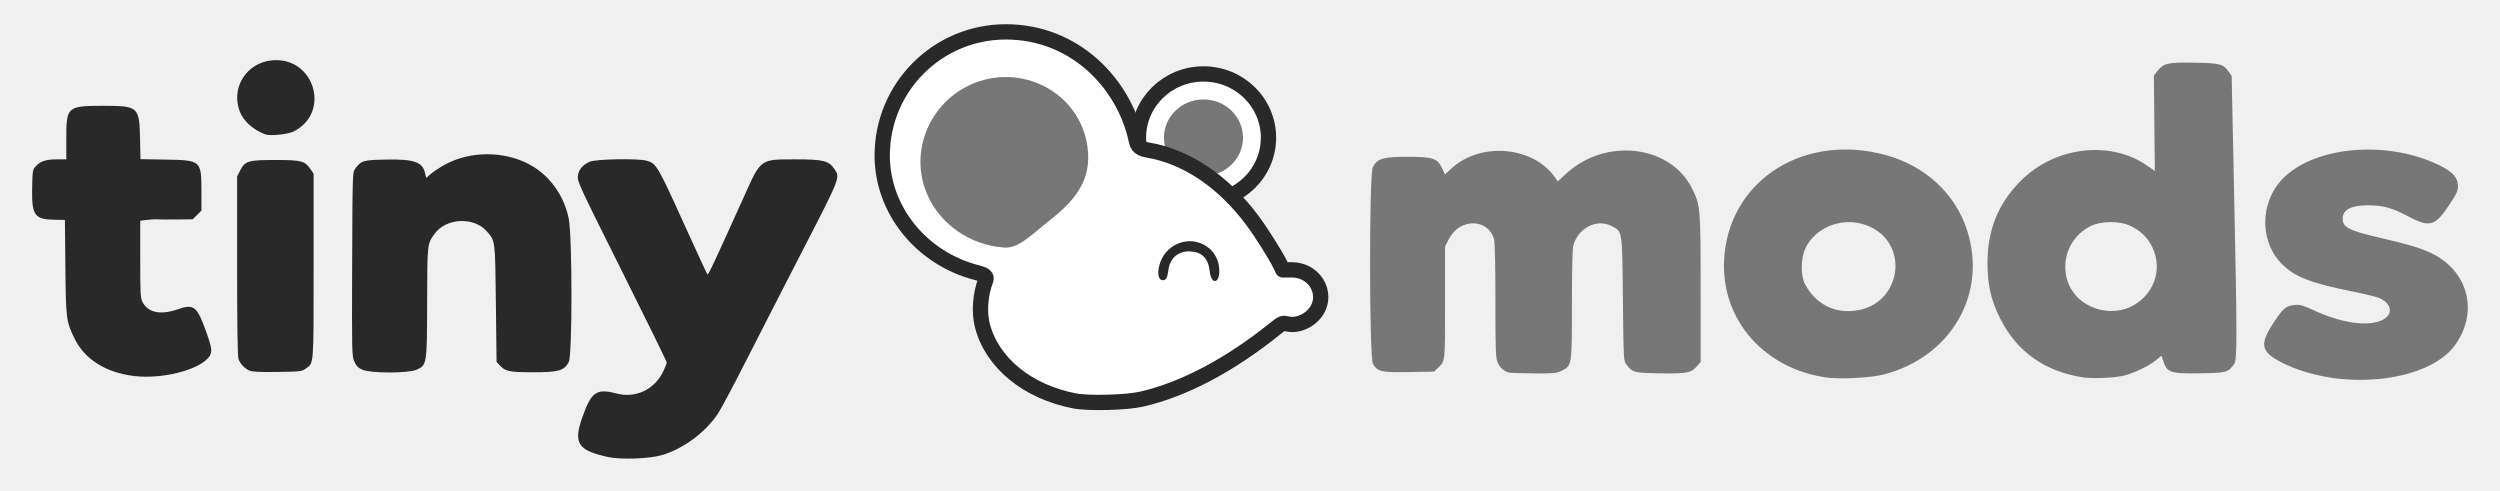
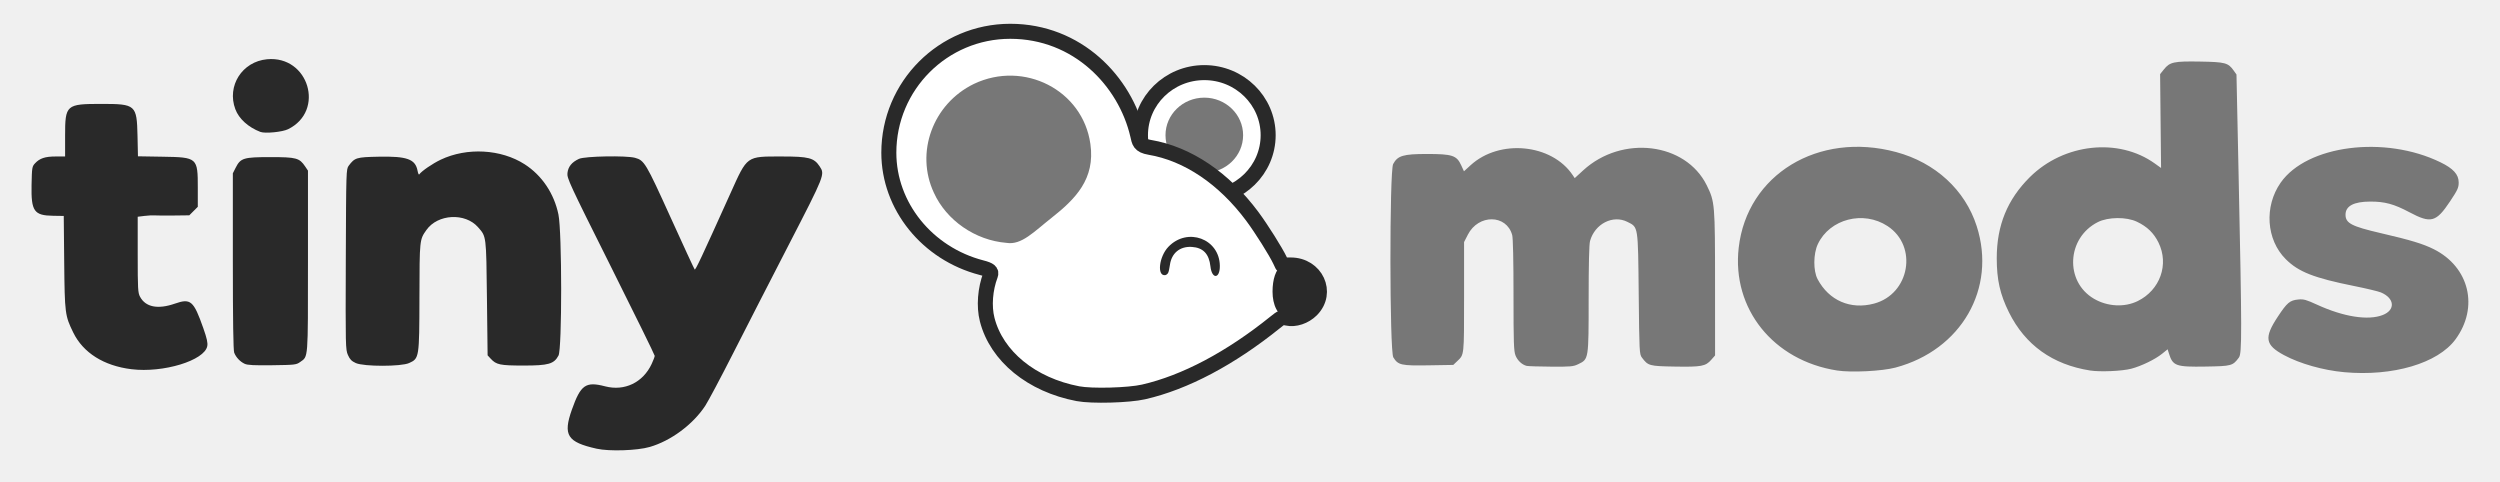
- <svg xmlns="http://www.w3.org/2000/svg" viewBox="104 171 1961 385" role="img" aria-label="tinymods">
-   <path fill="#292929" fill-rule="evenodd" d="M580.65,529.43C557.10,524.17 553.59,518.65 560.82,498.22C567.85,478.36 571.84,475.55 587.36,479.60C602.89,483.66 617.64,476.56 624.56,461.69C625.89,458.84 626.98,455.94 626.99,455.25C627.00,454.56 611.20,422.40 591.89,383.79C558.73,317.47 556.81,313.34 557.28,309.23C557.85,304.11 560.76,300.54 566.50,297.89C571.15,295.74 604.34,295.13 611.30,297.07C618.72,299.13 619.91,301.12 639.59,344.50C649.82,367.05 658.51,385.84 658.90,386.26C659.56,386.95 664.08,377.34 687.45,325.50C701.15,295.13 699.94,296.00 728.48,296.00C750.08,296.00 754.21,297.08 758.74,303.90C763.02,310.34 763.00,310.40 734.13,366.39C719.35,395.05 699.26,434.25 689.48,453.50C679.70,472.75 669.73,491.49 667.34,495.15C657.57,510.05 639.94,523.13 623.00,528.04C612.99,530.94 590.69,531.67 580.65,529.43ZM209.02,465.93C186.90,463.21 170.41,452.81 162.50,436.60C155.92,423.12 155.70,421.42 155.29,380.50L154.92,343.50 146.47,343.37C131.17,343.14 128.81,339.78 129.21,318.83C129.49,304.76 129.60,304.04 132.00,301.45C135.70,297.44 140.06,296.00 148.47,296.00L156.00,296.00 156.00,279.75C156.01,254.61 156.70,254.00 185.22,254.00C212.46,254.01 213.31,254.77 213.85,279.63L214.20,295.85 233.85,296.18C261.72,296.64 262.00,296.89 262.00,321.05L262.00,336.20 258.60,339.60L255.20,343.00 242.85,343.15C236.06,343.23 229.17,343.19 227.55,343.06C225.93,342.93 222.22,343.12 219.30,343.48L214.00,344.14 214.00,374.34C214.00,401.80 214.17,404.85 215.85,408.02C220.27,416.34 230.09,418.29 243.66,413.55C256.34,409.12 258.67,411.14 266.44,433.25C269.30,441.38 270.06,444.85 269.57,447.46C267.41,458.97 234.37,469.04 209.02,465.93ZM299.50,461.63C295.80,459.94 292.48,456.41 291.07,452.68C290.35,450.79 290.00,426.96 290.00,379.65L290.00,309.42 292.25,304.98C296.19,297.21 298.52,296.50 320.00,296.50C340.72,296.50 343.17,297.16 347.75,303.95L350.00,307.30 350.00,379.70C350.00,459.42 350.30,455.51 343.77,460.17C340.66,462.39 339.59,462.51 321.50,462.75C307.08,462.94 301.78,462.67 299.50,461.63ZM388.21,461.01C384.85,459.48 383.48,458.08 381.94,454.59C380.02,450.26 379.97,447.97 380.23,378.13C380.50,307.20 380.53,306.11 382.56,303.38C387.39,296.92 388.67,296.53 406.40,296.17C429.19,295.70 435.80,298.09 437.56,307.45C437.94,309.51 438.54,310.80 438.88,310.32C440.74,307.67 449.53,301.65 456.08,298.54C477.02,288.60 504.25,290.09 523.11,302.23C536.89,311.09 546.62,325.57 550.08,342.34C552.95,356.22 553.00,449.67 550.14,454.99C546.52,461.75 542.16,463.00 522.31,463.00C503.45,463.00 500.46,462.38 496.00,457.55L493.50,454.84 492.97,409.17C492.39,358.84 492.55,360.11 485.85,352.48C475.55,340.75 453.67,341.92 444.64,354.69C439.14,362.47 439.16,362.28 439.05,408.00C438.94,457.04 438.90,457.33 430.78,461.01C424.41,463.90 394.58,463.90 388.21,461.01ZM312.00,276.37C302.36,272.69 294.85,265.89 291.99,258.24C285.03,239.65 297.40,220.19 317.36,218.33C350.63,215.22 363.92,259.60 334.10,274.22C329.55,276.46 315.74,277.80 312.00,276.37Z" />
-   <path fill="#777777" fill-rule="evenodd" d="M1940.50,468.30C1923.69,466.76 1905.20,461.53 1892.51,454.70C1877.37,446.56 1876.41,440.82 1887.39,424.16C1894.97,412.67 1897.09,410.89 1903.95,410.23C1908.11,409.83 1910.16,410.40 1918.81,414.36C1940.05,424.10 1959.55,427.18 1971.27,422.66C1981.65,418.65 1980.89,409.19 1969.82,404.57C1967.81,403.73 1958.32,401.46 1948.74,399.53C1916.23,392.99 1904.04,388.20 1893.80,377.96C1878.27,362.43 1876.52,335.91 1889.78,316.93C1910.78,286.87 1972.98,278.94 2017.48,300.65C2027.75,305.66 2032.00,310.38 2032.00,316.75C2032.00,320.96 2031.20,322.69 2025.09,331.87C2013.97,348.57 2009.85,349.68 1992.72,340.57C1980.33,333.99 1973.01,331.99 1961.36,332.02C1948.19,332.05 1941.60,335.55 1941.60,342.50C1941.60,349.27 1946.43,351.82 1969.38,357.14C1993.75,362.80 2003.43,365.73 2012.10,370.06C2040.54,384.31 2048.28,416.42 2029.45,442.07C2015.38,461.23 1979.38,471.85 1940.50,468.30ZM1535.50,466.96C1484.52,459.04 1451.32,417.65 1456.87,368.91C1463.51,310.45 1520.51,275.78 1582.57,292.45C1613.94,300.87 1637.74,322.75 1647.01,351.70C1662.97,401.50 1634.67,450.68 1582.01,464.65C1571.33,467.49 1546.76,468.71 1535.50,466.96ZM1564.93,413.53C1593.54,405.92 1600.23,367.63 1575.75,351.58C1556.45,338.92 1529.58,345.88 1520.09,366.00C1516.44,373.75 1516.34,387.29 1519.90,394.00C1528.96,411.07 1546.15,418.53 1564.93,413.53ZM1737.58,466.96C1707.55,462.23 1685.71,446.58 1672.76,420.50C1665.64,406.17 1663.00,394.47 1663.00,377.27C1663.00,351.07 1671.47,330.33 1689.43,312.50C1716.59,285.55 1760.30,280.79 1789.29,301.62L1794.26,305.18 1793.88,267.69L1793.50,230.20 1796.60,226.35C1801.29,220.52 1804.57,219.82 1825.50,220.18C1845.48,220.53 1847.84,221.16 1852.17,227.23L1854.50,230.50 1856.14,308.00C1858.88,437.06 1858.91,453.30 1856.44,456.61C1851.49,463.24 1850.64,463.47 1829.96,463.81C1806.00,464.20 1803.66,463.37 1800.51,453.26L1799.50,450.02 1795.00,453.64C1789.47,458.10 1778.51,463.41 1770.50,465.52C1763.15,467.45 1745.59,468.22 1737.58,466.96ZM1775.55,411.52C1793.47,402.75 1800.79,382.21 1792.21,364.77C1788.45,357.14 1783.16,352.02 1775.00,348.13C1766.62,344.12 1751.94,344.26 1743.72,348.43C1718.90,360.99 1717.14,395.87 1740.63,409.63C1751.40,415.94 1765.01,416.67 1775.55,411.52ZM1287.50,463.27C1283.77,462.33 1280.23,459.04 1278.61,454.99C1277.21,451.49 1277.00,445.09 1276.99,406.73C1276.99,378.95 1276.60,361.09 1275.94,358.72C1271.33,342.13 1248.95,341.96 1240.52,358.46L1237.50,364.36 1237.50,408.43C1237.49,455.74 1237.66,454.13 1232.02,459.50L1228.87,462.50 1209.19,462.83C1187.17,463.19 1184.80,462.65 1180.98,456.46C1177.99,451.63 1177.87,307.57 1180.86,302.01C1184.44,295.33 1188.93,294.00 1207.84,294.00C1228.13,294.00 1231.59,295.14 1235.19,303.00L1237.41,307.83 1242.76,302.94C1265.87,281.82 1307.53,285.88 1324.28,310.89L1325.89,313.28 1332.65,307.08C1363.73,278.60 1414.49,284.78 1431.38,319.09C1437.82,332.17 1437.96,333.90 1437.98,397.72L1438.00,454.93 1434.91,458.45C1430.41,463.57 1427.07,464.19 1405.82,463.82C1385.39,463.47 1384.50,463.22 1379.56,456.62C1377.56,453.94 1377.48,452.37 1377.00,405.68C1376.43,350.84 1376.71,352.66 1368.02,348.25C1356.42,342.37 1341.93,349.77 1338.12,363.52C1337.39,366.14 1337.01,382.00 1337.01,409.79C1337.00,458.28 1337.07,457.85 1328.72,461.89C1324.77,463.81 1322.75,463.99 1306.93,463.88C1297.35,463.82 1288.60,463.54 1287.50,463.27Z" />
+ <svg xmlns="http://www.w3.org/2000/svg" viewBox="86 171 1997 385" role="img" aria-label="tinymods">
+   <path fill="#292929" fill-rule="evenodd" d="M580.65,529.43C557.10,524.17 553.59,518.65 560.82,498.22C567.85,478.36 571.84,475.55 587.36,479.60C602.89,483.66 617.64,476.56 624.56,461.69C625.89,458.84 626.98,455.94 626.99,455.25C627.00,454.56 611.20,422.40 591.89,383.79C558.73,317.47 556.81,313.34 557.28,309.23C557.85,304.11 560.76,300.54 566.50,297.89C571.15,295.74 604.34,295.13 611.30,297.07C618.72,299.13 619.91,301.12 639.59,344.50C649.82,367.05 658.51,385.84 658.90,386.26C659.56,386.95 664.08,377.34 687.45,325.50C701.15,295.13 699.94,296.00 728.48,296.00C750.08,296.00 754.21,297.08 758.74,303.90C763.02,310.34 763.00,310.40 734.13,366.39C719.35,395.05 699.26,434.25 689.48,453.50C679.70,472.75 669.73,491.49 667.34,495.15C657.57,510.05 639.94,523.13 623.00,528.04C612.99,530.94 590.69,531.67 580.65,529.43ZM209.02,465.93C186.90,463.21 170.41,452.81 162.50,436.60C155.92,423.12 155.70,421.42 155.29,380.50L154.92,343.50 146.47,343.37C131.17,343.14 128.81,339.78 129.21,318.83C129.49,304.76 129.60,304.04 132.00,301.45C135.70,297.44 140.06,296.00 148.47,296.00L156.00,296.00 156.00,279.75C156.01,254.61 156.70,254.00 185.22,254.00C212.46,254.01 213.31,254.77 213.85,279.63L214.20,295.85 233.85,296.18C261.72,296.64 262.00,296.89 262.00,321.05L262.00,336.20 258.60,339.60L255.20,343.00 242.85,343.15C236.06,343.23 229.17,343.19 227.55,343.06C225.93,342.93 222.22,343.12 219.30,343.48L214.00,344.14 214.00,374.34C214.00,401.80 214.17,404.85 215.85,408.02C220.27,416.34 230.09,418.29 243.66,413.55C256.34,409.12 258.67,411.14 266.44,433.25C269.30,441.38 270.06,444.85 269.57,447.46C267.41,458.97 234.37,469.04 209.02,465.93ZM299.50,461.63C295.80,459.94 292.48,456.41 291.07,452.68C290.35,450.79 290.00,426.96 290.00,379.65L290.00,309.42 292.25,304.98C296.19,297.21 298.52,296.50 320.00,296.50C340.72,296.50 343.17,297.16 347.75,303.95L350.00,307.30 350.00,379.70C350.00,459.42 350.30,455.51 343.77,460.17C340.66,462.39 339.59,462.51 321.50,462.75C307.08,462.94 301.78,462.67 299.50,461.63ZM388.21,461.01C384.85,459.48 383.48,458.08 381.94,454.59C380.02,450.26 379.97,447.97 380.23,378.13C380.50,307.20 380.53,306.11 382.56,303.38C387.39,296.92 388.67,296.53 406.40,296.17C429.19,295.70 435.80,298.09 437.56,307.45C437.94,309.51 438.54,310.80 438.88,310.32C440.74,307.67 449.53,301.65 456.08,298.54C477.02,288.60 504.25,290.09 523.11,302.23C536.89,311.09 546.62,325.57 550.08,342.34C552.95,356.22 553.00,449.67 550.14,454.99C546.52,461.75 542.16,463.00 522.31,463.00C503.45,463.00 500.46,462.38 496.00,457.55L493.50,454.84 492.97,409.17C492.39,358.84 492.55,360.11 485.85,352.48C475.55,340.75 453.67,341.92 444.64,354.69C439.14,362.47 439.16,362.28 439.05,408.00C438.94,457.04 438.90,457.33 430.78,461.01C424.41,463.90 394.58,463.90 388.21,461.01ZM312.00,276.37C302.36,272.69 294.85,265.89 291.99,258.24C285.03,239.65 297.40,220.19 317.36,218.33C350.63,215.22 363.92,259.60 334.10,274.22C329.55,276.46 315.74,277.80 312.00,276.37Z" transform="translate(-18 0)" />
+   <path fill="#777777" fill-rule="evenodd" d="M1940.50,468.30C1923.69,466.76 1905.20,461.53 1892.51,454.70C1877.37,446.56 1876.41,440.82 1887.39,424.16C1894.97,412.67 1897.09,410.89 1903.95,410.23C1908.11,409.83 1910.16,410.40 1918.81,414.36C1940.05,424.10 1959.55,427.18 1971.27,422.66C1981.65,418.65 1980.89,409.19 1969.82,404.57C1967.81,403.73 1958.32,401.46 1948.74,399.53C1916.23,392.99 1904.04,388.20 1893.80,377.96C1878.27,362.43 1876.52,335.91 1889.78,316.93C1910.78,286.87 1972.98,278.94 2017.48,300.65C2027.75,305.66 2032.00,310.38 2032.00,316.75C2032.00,320.96 2031.20,322.69 2025.09,331.87C2013.97,348.57 2009.85,349.68 1992.72,340.57C1980.33,333.99 1973.01,331.99 1961.36,332.02C1948.19,332.05 1941.60,335.55 1941.60,342.50C1941.60,349.27 1946.43,351.82 1969.38,357.14C1993.75,362.80 2003.43,365.73 2012.10,370.06C2040.54,384.31 2048.28,416.42 2029.45,442.07C2015.38,461.23 1979.38,471.85 1940.50,468.30ZM1535.50,466.96C1484.52,459.04 1451.32,417.65 1456.87,368.91C1463.51,310.45 1520.51,275.78 1582.57,292.45C1613.94,300.87 1637.74,322.75 1647.01,351.70C1662.97,401.50 1634.67,450.68 1582.01,464.65C1571.33,467.49 1546.76,468.71 1535.50,466.96ZM1564.93,413.53C1593.54,405.92 1600.23,367.63 1575.75,351.58C1556.45,338.92 1529.58,345.88 1520.09,366.00C1516.44,373.75 1516.34,387.29 1519.90,394.00C1528.96,411.07 1546.15,418.53 1564.93,413.53ZM1737.58,466.96C1707.55,462.23 1685.71,446.58 1672.76,420.50C1665.64,406.17 1663.00,394.47 1663.00,377.27C1663.00,351.07 1671.47,330.33 1689.43,312.50C1716.59,285.55 1760.30,280.79 1789.29,301.62L1794.26,305.18 1793.88,267.69L1793.50,230.20 1796.60,226.35C1801.29,220.52 1804.57,219.82 1825.50,220.18C1845.48,220.53 1847.84,221.16 1852.17,227.23L1854.50,230.50 1856.14,308.00C1858.88,437.06 1858.91,453.30 1856.44,456.61C1851.49,463.24 1850.64,463.47 1829.96,463.81C1806.00,464.20 1803.66,463.37 1800.51,453.26L1799.50,450.02 1795.00,453.64C1789.47,458.10 1778.51,463.41 1770.50,465.52C1763.15,467.45 1745.59,468.22 1737.58,466.96ZM1775.55,411.52C1793.47,402.75 1800.79,382.21 1792.21,364.77C1788.45,357.14 1783.16,352.02 1775.00,348.13C1766.62,344.12 1751.94,344.26 1743.72,348.43C1718.90,360.99 1717.14,395.87 1740.63,409.63C1751.40,415.94 1765.01,416.67 1775.55,411.52ZM1287.50,463.27C1283.77,462.33 1280.23,459.04 1278.61,454.99C1277.21,451.49 1277.00,445.09 1276.99,406.73C1276.99,378.95 1276.60,361.09 1275.94,358.72C1271.33,342.13 1248.95,341.96 1240.52,358.46L1237.50,364.36 1237.50,408.43C1237.49,455.74 1237.66,454.13 1232.02,459.50L1228.87,462.50 1209.19,462.83C1187.17,463.19 1184.80,462.65 1180.98,456.46C1177.99,451.63 1177.87,307.57 1180.86,302.01C1184.44,295.33 1188.93,294.00 1207.84,294.00C1228.13,294.00 1231.59,295.14 1235.19,303.00L1237.41,307.83 1242.76,302.94C1265.87,281.82 1307.53,285.88 1324.28,310.89L1325.89,313.28 1332.65,307.08C1363.73,278.60 1414.49,284.78 1431.38,319.09C1437.82,332.17 1437.96,333.90 1437.98,397.72L1438.00,454.93 1434.91,458.45C1430.41,463.57 1427.07,464.19 1405.82,463.82C1385.39,463.47 1384.50,463.22 1379.56,456.62C1377.56,453.94 1377.48,452.37 1377.00,405.68C1376.43,350.84 1376.71,352.66 1368.02,348.25C1356.42,342.37 1341.93,349.77 1338.12,363.52C1337.39,366.14 1337.01,382.00 1337.01,409.79C1337.00,458.28 1337.07,457.85 1328.72,461.89C1324.77,463.81 1322.75,463.99 1306.93,463.88C1297.35,463.82 1288.60,463.54 1287.50,463.27Z" transform="translate(18 0)" />
  <ellipse cx="1048" cy="279" rx="51" ry="50" fill="#FFFFFF" stroke="#292929" stroke-width="12" />
  <ellipse cx="1048" cy="279" rx="31" ry="30" fill="#777777" />
  <path d="M947.02 485.48 C910.04 478.43 882.11 455.63 874.58 426.36 C871.8 415.5 873 401.8 877.2 390.7 C878.2 388 876.8 386.5 870.01 384.8 C826.6 373.53 796 335.57 796 293 C796 239.4 839.4 196 893 196 C946.6 196 984.8 235.8 994.8 278.95 C996 284.2 996.1 287.3 1004.41 288.7 C1034.62 293.8 1063.62 313.32 1086.33 343.83 C1093.59 353.59 1105.07 371.84 1108.52 379.1 L1110.23 382.71 1116.87 382.67 C1137.18 382.57 1147.51 404.76 1133.61 418.65 C1128.35 423.91 1120.4 426.55 1114.1 425.13 C1110.12 424.24 1109.71 424.38 1104.72 428.41 C1068.88 457.3 1032.6 476.49 999.5 484.07 C987.58 486.81 958.09 487.6 947.02 485.48 Z" fill="#FFFFFF" stroke="#292929" stroke-width="12" stroke-linejoin="round" />
  <path d="M890 365 C865 363 842 347 832 325 C817 293 831 254 864 238 C904 219 951 243 957 286 C961 314 945 330 926 345 C912 356 902 367 890 365 Z" fill="#777777" />
  <path fill="#292929" d="M1019.09,389.00C1019.54,388.18 1020.17,385.40 1020.50,382.82C1021.73,373.23 1028.48,367.62 1038.05,368.24C1047.06,368.82 1051.80,373.79 1052.90,383.80C1054.05,394.30 1060.57,393.84 1060.41,383.27C1060.09,361.68 1034.52,352.28 1019.30,368.16C1011.73,376.06 1010.03,391.97 1016.89,390.75C1017.66,390.61 1018.65,389.82 1019.09,389.00Z" />
+   <path fill="#292929" d="M1110.23 382.71 L1116.87 382.67 C1137.18 382.57 1147.51 404.76 1133.61 418.65 C1128.35 423.91 1120.40 426.55 1114.10 425.13 C1106.5 423.4 1102.5 414.4 1102.5 404 C1102.5 394.2 1105.0 386.0 1110.23 382.71 Z" />
</svg>
